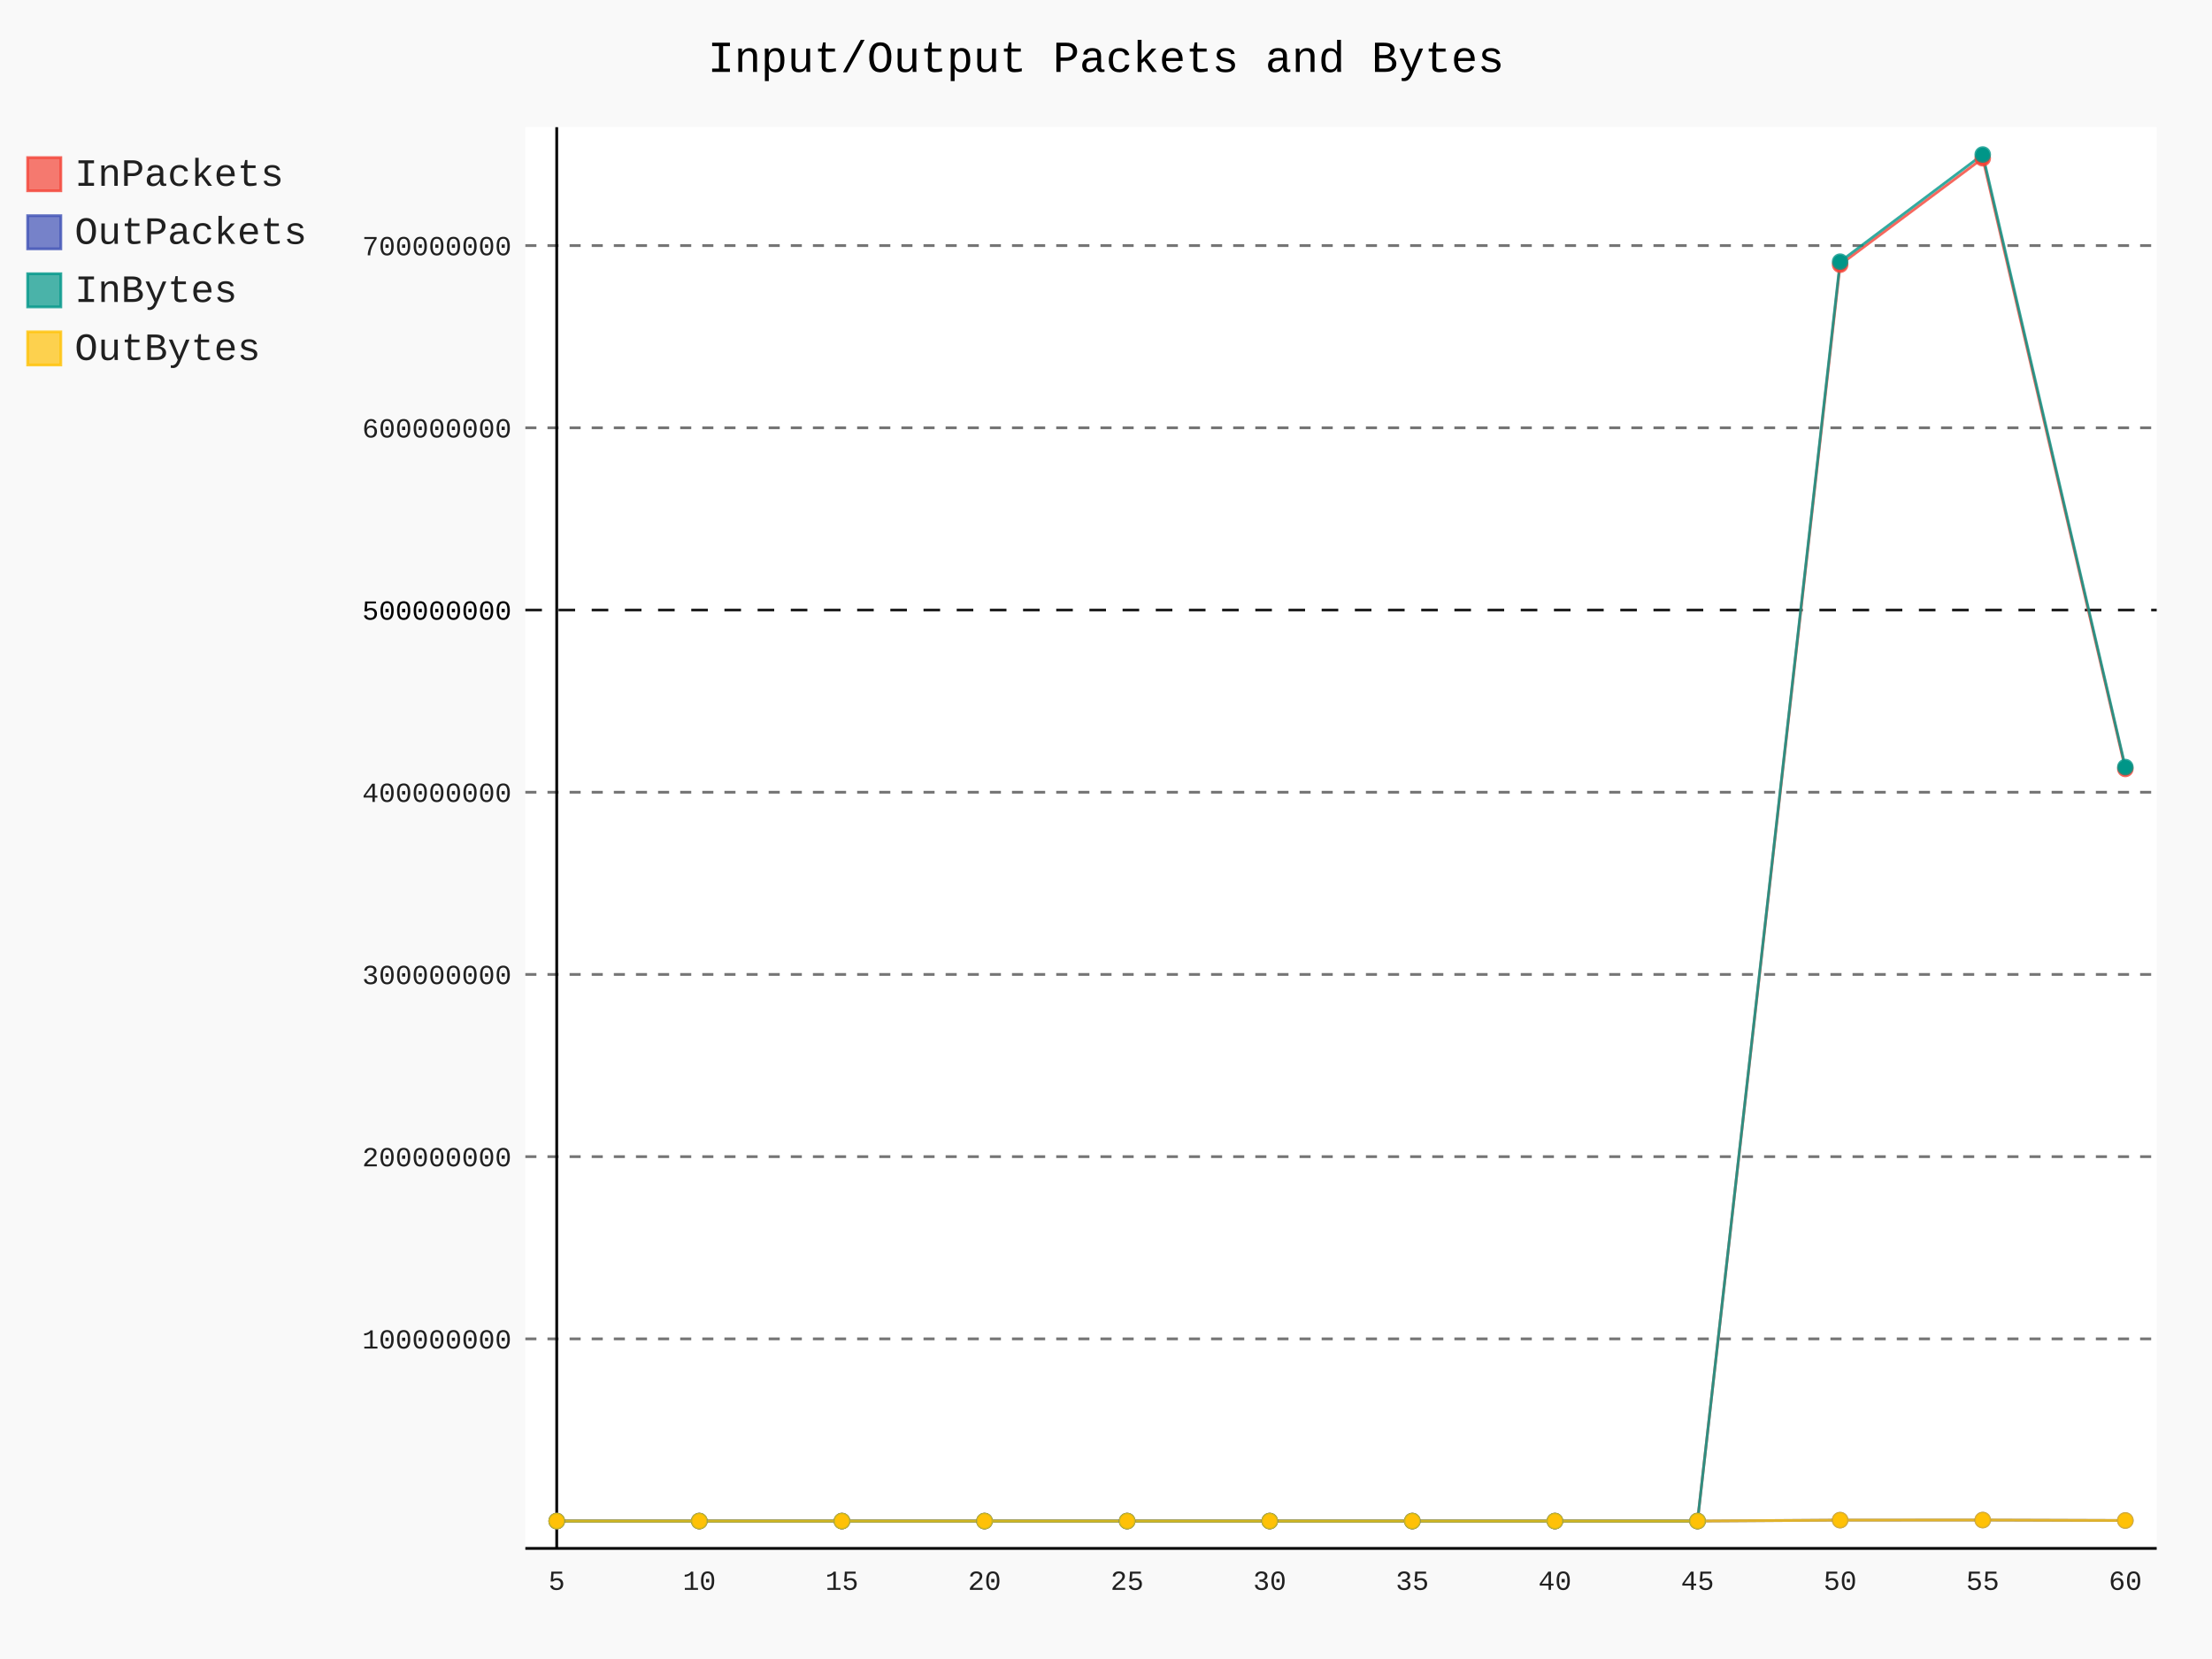
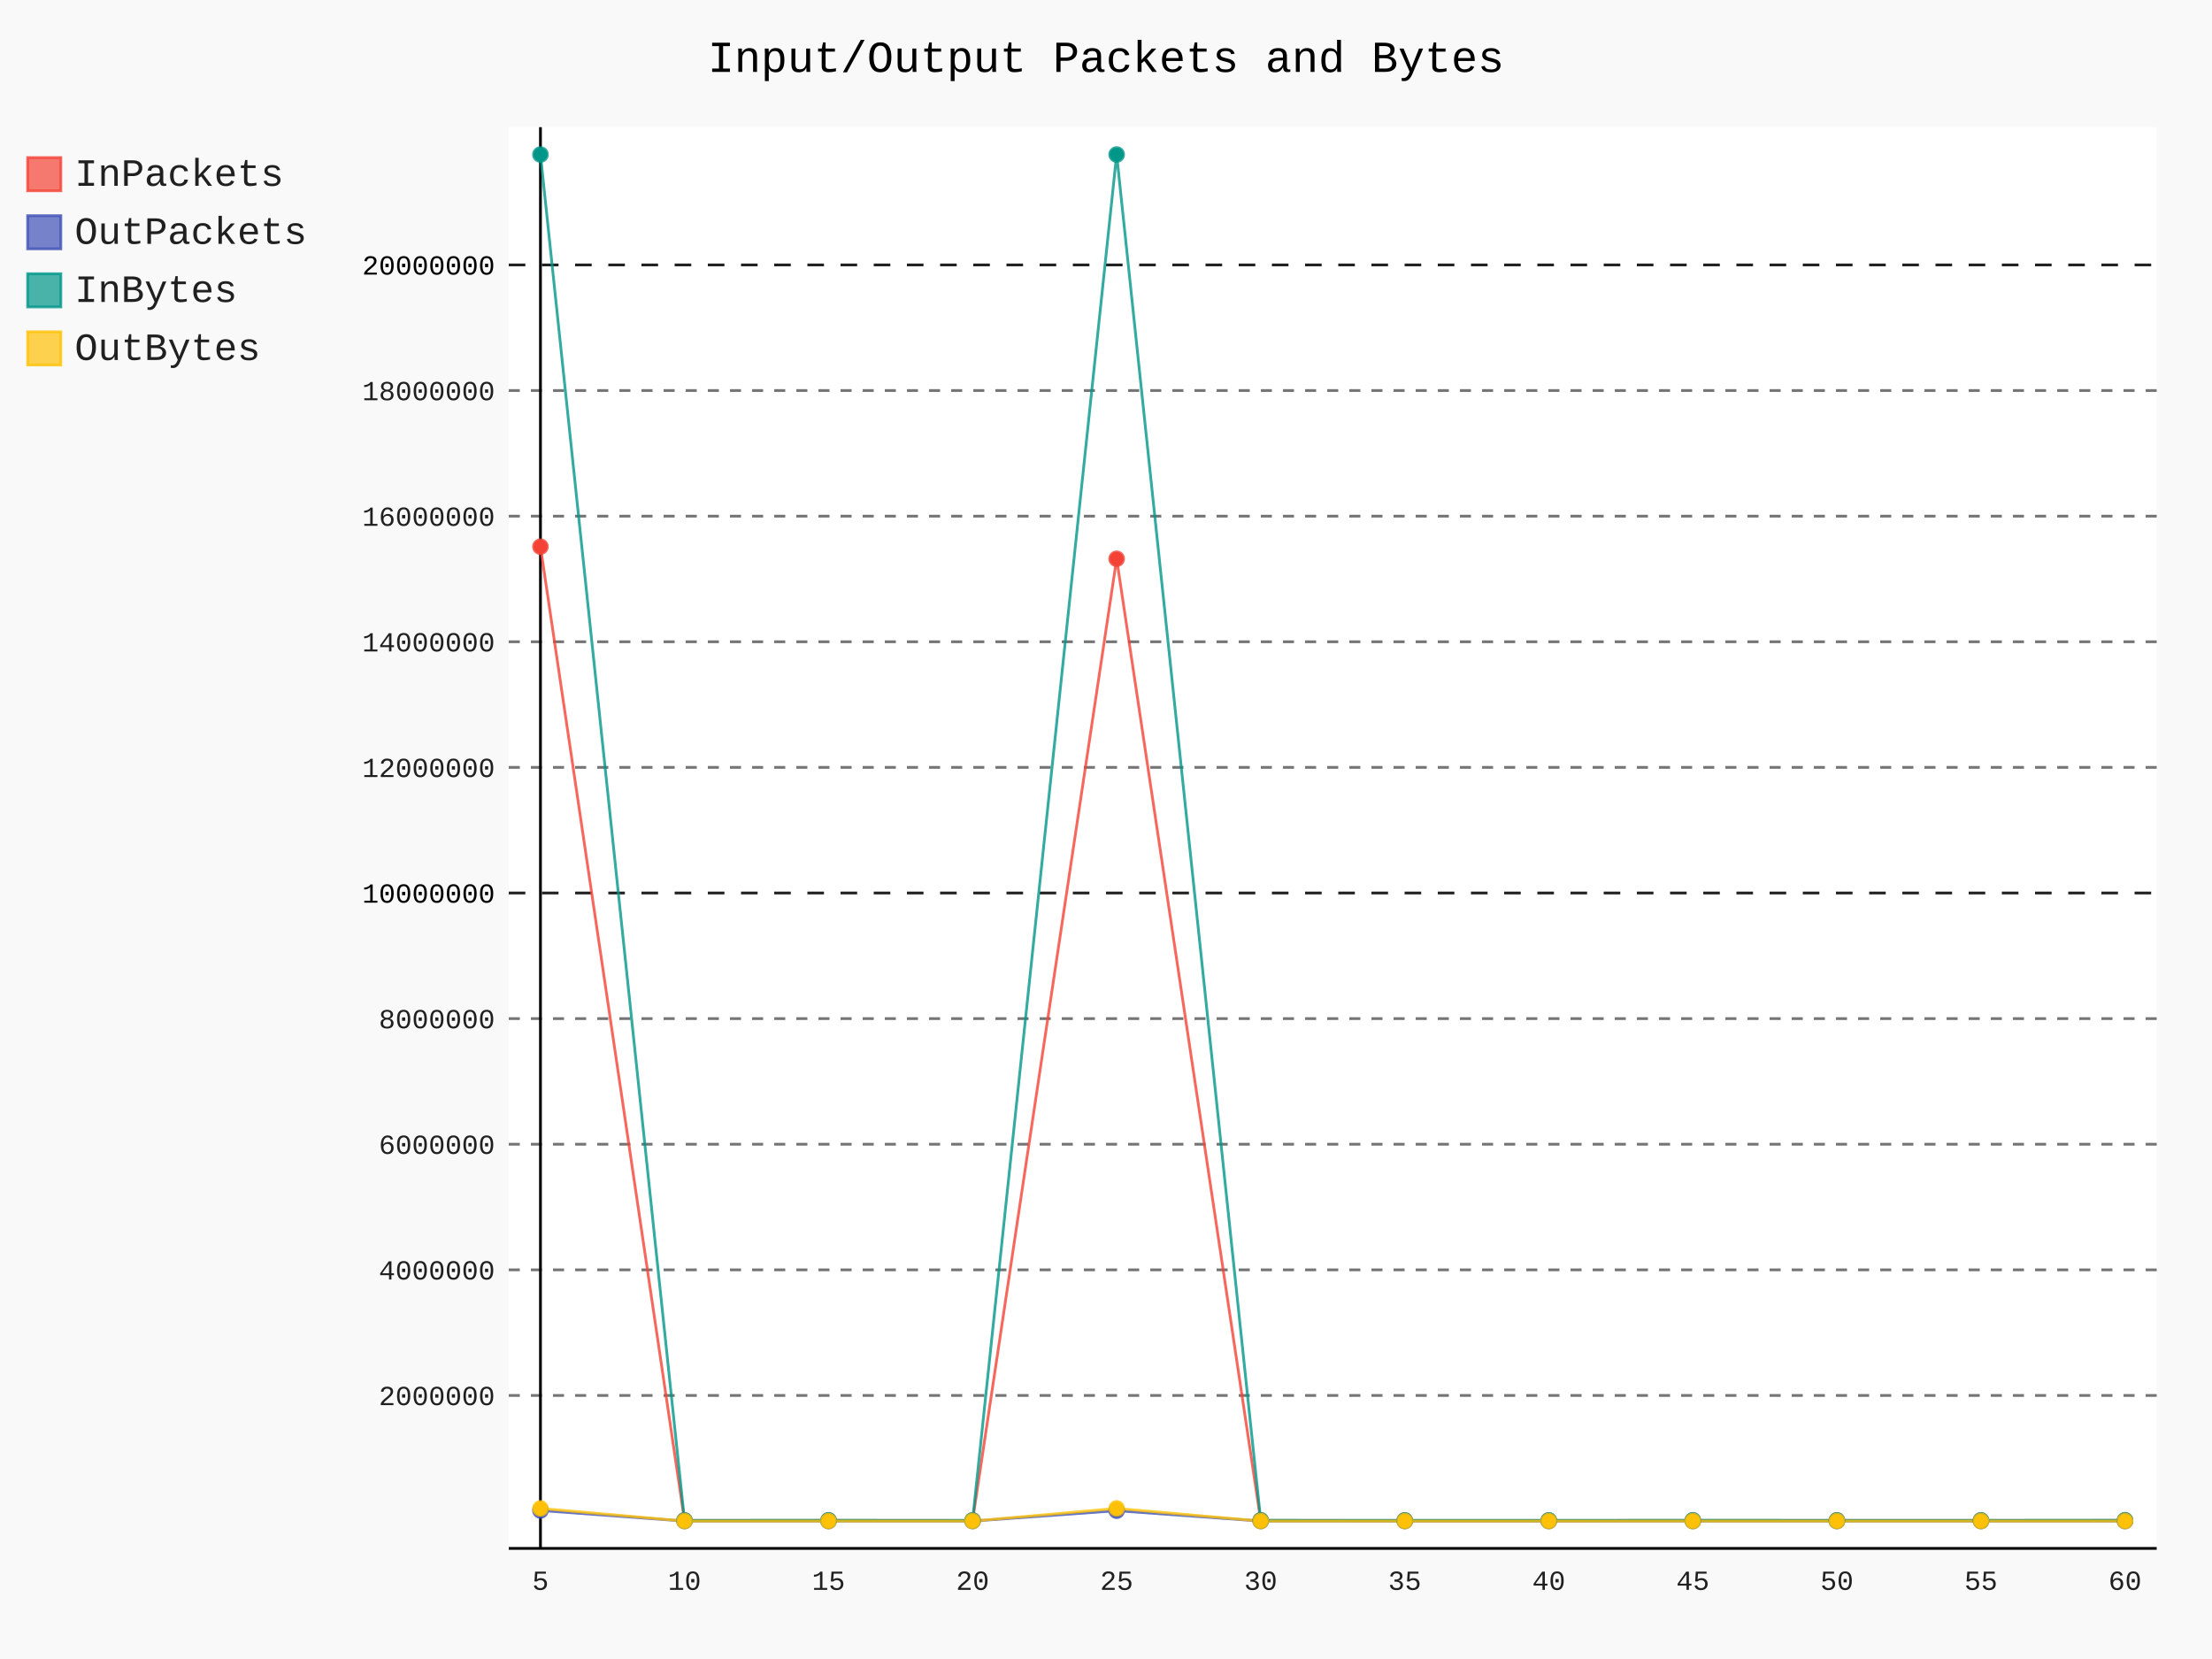
- <svg xmlns="http://www.w3.org/2000/svg" class="pygal-chart" id="chart-5c7ec5f9-8d7e-4b74-a727-7f7ba997f7aa" viewBox="0 0 800 600">
+ <svg xmlns="http://www.w3.org/2000/svg" class="pygal-chart" id="chart-217fd8e3-5cad-4ca7-8b28-f32d5460b2b5" viewBox="0 0 800 600">
  <defs>
-     <style type="text/css">#chart-5c7ec5f9-8d7e-4b74-a727-7f7ba997f7aa{-webkit-user-select:none;-webkit-font-smoothing:antialiased;font-family:Consolas,"Liberation Mono",Menlo,Courier,monospace}#chart-5c7ec5f9-8d7e-4b74-a727-7f7ba997f7aa .title{font-family:Consolas,"Liberation Mono",Menlo,Courier,monospace;font-size:16px}#chart-5c7ec5f9-8d7e-4b74-a727-7f7ba997f7aa .legends .legend text{font-family:Consolas,"Liberation Mono",Menlo,Courier,monospace;font-size:14px}#chart-5c7ec5f9-8d7e-4b74-a727-7f7ba997f7aa .axis text{font-family:Consolas,"Liberation Mono",Menlo,Courier,monospace;font-size:10px}#chart-5c7ec5f9-8d7e-4b74-a727-7f7ba997f7aa .axis text.major{font-family:Consolas,"Liberation Mono",Menlo,Courier,monospace;font-size:10px}#chart-5c7ec5f9-8d7e-4b74-a727-7f7ba997f7aa .text-overlay text.value{font-family:Consolas,"Liberation Mono",Menlo,Courier,monospace;font-size:16px}#chart-5c7ec5f9-8d7e-4b74-a727-7f7ba997f7aa .text-overlay text.label{font-family:Consolas,"Liberation Mono",Menlo,Courier,monospace;font-size:10px}#chart-5c7ec5f9-8d7e-4b74-a727-7f7ba997f7aa .tooltip{font-family:Consolas,"Liberation Mono",Menlo,Courier,monospace;font-size:14px}#chart-5c7ec5f9-8d7e-4b74-a727-7f7ba997f7aa text.no_data{font-family:Consolas,"Liberation Mono",Menlo,Courier,monospace;font-size:64px}
- #chart-5c7ec5f9-8d7e-4b74-a727-7f7ba997f7aa{background-color:rgba(249,249,249,1)}#chart-5c7ec5f9-8d7e-4b74-a727-7f7ba997f7aa path,#chart-5c7ec5f9-8d7e-4b74-a727-7f7ba997f7aa line,#chart-5c7ec5f9-8d7e-4b74-a727-7f7ba997f7aa rect,#chart-5c7ec5f9-8d7e-4b74-a727-7f7ba997f7aa circle{-webkit-transition:150ms;-moz-transition:150ms;transition:150ms}#chart-5c7ec5f9-8d7e-4b74-a727-7f7ba997f7aa .graph &gt; .background{fill:rgba(249,249,249,1)}#chart-5c7ec5f9-8d7e-4b74-a727-7f7ba997f7aa .plot &gt; .background{fill:rgba(255,255,255,1)}#chart-5c7ec5f9-8d7e-4b74-a727-7f7ba997f7aa .graph{fill:rgba(0,0,0,.87)}#chart-5c7ec5f9-8d7e-4b74-a727-7f7ba997f7aa text.no_data{fill:rgba(0,0,0,1)}#chart-5c7ec5f9-8d7e-4b74-a727-7f7ba997f7aa .title{fill:rgba(0,0,0,1)}#chart-5c7ec5f9-8d7e-4b74-a727-7f7ba997f7aa .legends .legend text{fill:rgba(0,0,0,.87)}#chart-5c7ec5f9-8d7e-4b74-a727-7f7ba997f7aa .legends .legend:hover text{fill:rgba(0,0,0,1)}#chart-5c7ec5f9-8d7e-4b74-a727-7f7ba997f7aa .axis .line{stroke:rgba(0,0,0,1)}#chart-5c7ec5f9-8d7e-4b74-a727-7f7ba997f7aa .axis .guide.line{stroke:rgba(0,0,0,.54)}#chart-5c7ec5f9-8d7e-4b74-a727-7f7ba997f7aa .axis .major.line{stroke:rgba(0,0,0,.87)}#chart-5c7ec5f9-8d7e-4b74-a727-7f7ba997f7aa .axis text.major{fill:rgba(0,0,0,1)}#chart-5c7ec5f9-8d7e-4b74-a727-7f7ba997f7aa .axis.y .guides:hover .guide.line,#chart-5c7ec5f9-8d7e-4b74-a727-7f7ba997f7aa .line-graph .axis.x .guides:hover .guide.line,#chart-5c7ec5f9-8d7e-4b74-a727-7f7ba997f7aa .stackedline-graph .axis.x .guides:hover .guide.line,#chart-5c7ec5f9-8d7e-4b74-a727-7f7ba997f7aa .xy-graph .axis.x .guides:hover .guide.line{stroke:rgba(0,0,0,1)}#chart-5c7ec5f9-8d7e-4b74-a727-7f7ba997f7aa .axis .guides:hover text{fill:rgba(0,0,0,1)}#chart-5c7ec5f9-8d7e-4b74-a727-7f7ba997f7aa .reactive{fill-opacity:.7;stroke-opacity:.8}#chart-5c7ec5f9-8d7e-4b74-a727-7f7ba997f7aa .ci{stroke:rgba(0,0,0,.87)}#chart-5c7ec5f9-8d7e-4b74-a727-7f7ba997f7aa .reactive.active,#chart-5c7ec5f9-8d7e-4b74-a727-7f7ba997f7aa .active .reactive{fill-opacity:.8;stroke-opacity:.9;stroke-width:4}#chart-5c7ec5f9-8d7e-4b74-a727-7f7ba997f7aa .ci .reactive.active{stroke-width:1.5}#chart-5c7ec5f9-8d7e-4b74-a727-7f7ba997f7aa .series text{fill:rgba(0,0,0,1)}#chart-5c7ec5f9-8d7e-4b74-a727-7f7ba997f7aa .tooltip rect{fill:rgba(255,255,255,1);stroke:rgba(0,0,0,1);-webkit-transition:opacity 150ms;-moz-transition:opacity 150ms;transition:opacity 150ms}#chart-5c7ec5f9-8d7e-4b74-a727-7f7ba997f7aa .tooltip .label{fill:rgba(0,0,0,.87)}#chart-5c7ec5f9-8d7e-4b74-a727-7f7ba997f7aa .tooltip .label{fill:rgba(0,0,0,.87)}#chart-5c7ec5f9-8d7e-4b74-a727-7f7ba997f7aa .tooltip .legend{font-size:.8em;fill:rgba(0,0,0,.54)}#chart-5c7ec5f9-8d7e-4b74-a727-7f7ba997f7aa .tooltip .x_label{font-size:.6em;fill:rgba(0,0,0,1)}#chart-5c7ec5f9-8d7e-4b74-a727-7f7ba997f7aa .tooltip .xlink{font-size:.5em;text-decoration:underline}#chart-5c7ec5f9-8d7e-4b74-a727-7f7ba997f7aa .tooltip .value{font-size:1.5em}#chart-5c7ec5f9-8d7e-4b74-a727-7f7ba997f7aa .bound{font-size:.5em}#chart-5c7ec5f9-8d7e-4b74-a727-7f7ba997f7aa .max-value{font-size:.75em;fill:rgba(0,0,0,.54)}#chart-5c7ec5f9-8d7e-4b74-a727-7f7ba997f7aa .map-element{fill:rgba(255,255,255,1);stroke:rgba(0,0,0,.54) !important}#chart-5c7ec5f9-8d7e-4b74-a727-7f7ba997f7aa .map-element .reactive{fill-opacity:inherit;stroke-opacity:inherit}#chart-5c7ec5f9-8d7e-4b74-a727-7f7ba997f7aa .color-0,#chart-5c7ec5f9-8d7e-4b74-a727-7f7ba997f7aa .color-0 a:visited{stroke:#F44336;fill:#F44336}#chart-5c7ec5f9-8d7e-4b74-a727-7f7ba997f7aa .color-1,#chart-5c7ec5f9-8d7e-4b74-a727-7f7ba997f7aa .color-1 a:visited{stroke:#3F51B5;fill:#3F51B5}#chart-5c7ec5f9-8d7e-4b74-a727-7f7ba997f7aa .color-2,#chart-5c7ec5f9-8d7e-4b74-a727-7f7ba997f7aa .color-2 a:visited{stroke:#009688;fill:#009688}#chart-5c7ec5f9-8d7e-4b74-a727-7f7ba997f7aa .color-3,#chart-5c7ec5f9-8d7e-4b74-a727-7f7ba997f7aa .color-3 a:visited{stroke:#FFC107;fill:#FFC107}#chart-5c7ec5f9-8d7e-4b74-a727-7f7ba997f7aa .text-overlay .color-0 text{fill:black}#chart-5c7ec5f9-8d7e-4b74-a727-7f7ba997f7aa .text-overlay .color-1 text{fill:black}#chart-5c7ec5f9-8d7e-4b74-a727-7f7ba997f7aa .text-overlay .color-2 text{fill:black}#chart-5c7ec5f9-8d7e-4b74-a727-7f7ba997f7aa .text-overlay .color-3 text{fill:black}
- #chart-5c7ec5f9-8d7e-4b74-a727-7f7ba997f7aa text.no_data{text-anchor:middle}#chart-5c7ec5f9-8d7e-4b74-a727-7f7ba997f7aa .guide.line{fill:none}#chart-5c7ec5f9-8d7e-4b74-a727-7f7ba997f7aa .centered{text-anchor:middle}#chart-5c7ec5f9-8d7e-4b74-a727-7f7ba997f7aa .title{text-anchor:middle}#chart-5c7ec5f9-8d7e-4b74-a727-7f7ba997f7aa .legends .legend text{fill-opacity:1}#chart-5c7ec5f9-8d7e-4b74-a727-7f7ba997f7aa .axis.x text{text-anchor:middle}#chart-5c7ec5f9-8d7e-4b74-a727-7f7ba997f7aa .axis.x:not(.web) text[transform]{text-anchor:start}#chart-5c7ec5f9-8d7e-4b74-a727-7f7ba997f7aa .axis.x:not(.web) text[transform].backwards{text-anchor:end}#chart-5c7ec5f9-8d7e-4b74-a727-7f7ba997f7aa .axis.y text{text-anchor:end}#chart-5c7ec5f9-8d7e-4b74-a727-7f7ba997f7aa .axis.y text[transform].backwards{text-anchor:start}#chart-5c7ec5f9-8d7e-4b74-a727-7f7ba997f7aa .axis.y2 text{text-anchor:start}#chart-5c7ec5f9-8d7e-4b74-a727-7f7ba997f7aa .axis.y2 text[transform].backwards{text-anchor:end}#chart-5c7ec5f9-8d7e-4b74-a727-7f7ba997f7aa .axis .guide.line{stroke-dasharray:4,4}#chart-5c7ec5f9-8d7e-4b74-a727-7f7ba997f7aa .axis .major.guide.line{stroke-dasharray:6,6}#chart-5c7ec5f9-8d7e-4b74-a727-7f7ba997f7aa .horizontal .axis.y .guide.line,#chart-5c7ec5f9-8d7e-4b74-a727-7f7ba997f7aa .horizontal .axis.y2 .guide.line,#chart-5c7ec5f9-8d7e-4b74-a727-7f7ba997f7aa .vertical .axis.x .guide.line{opacity:0}#chart-5c7ec5f9-8d7e-4b74-a727-7f7ba997f7aa .horizontal .axis.always_show .guide.line,#chart-5c7ec5f9-8d7e-4b74-a727-7f7ba997f7aa .vertical .axis.always_show .guide.line{opacity:1 !important}#chart-5c7ec5f9-8d7e-4b74-a727-7f7ba997f7aa .axis.y .guides:hover .guide.line,#chart-5c7ec5f9-8d7e-4b74-a727-7f7ba997f7aa .axis.y2 .guides:hover .guide.line,#chart-5c7ec5f9-8d7e-4b74-a727-7f7ba997f7aa .axis.x .guides:hover .guide.line{opacity:1}#chart-5c7ec5f9-8d7e-4b74-a727-7f7ba997f7aa .axis .guides:hover text{opacity:1}#chart-5c7ec5f9-8d7e-4b74-a727-7f7ba997f7aa .nofill{fill:none}#chart-5c7ec5f9-8d7e-4b74-a727-7f7ba997f7aa .subtle-fill{fill-opacity:.2}#chart-5c7ec5f9-8d7e-4b74-a727-7f7ba997f7aa .dot{stroke-width:1px;fill-opacity:1}#chart-5c7ec5f9-8d7e-4b74-a727-7f7ba997f7aa .dot.active{stroke-width:5px}#chart-5c7ec5f9-8d7e-4b74-a727-7f7ba997f7aa .dot.negative{fill:transparent}#chart-5c7ec5f9-8d7e-4b74-a727-7f7ba997f7aa text,#chart-5c7ec5f9-8d7e-4b74-a727-7f7ba997f7aa tspan{stroke:none !important}#chart-5c7ec5f9-8d7e-4b74-a727-7f7ba997f7aa .series text.active{opacity:1}#chart-5c7ec5f9-8d7e-4b74-a727-7f7ba997f7aa .tooltip rect{fill-opacity:.95;stroke-width:.5}#chart-5c7ec5f9-8d7e-4b74-a727-7f7ba997f7aa .tooltip text{fill-opacity:1}#chart-5c7ec5f9-8d7e-4b74-a727-7f7ba997f7aa .showable{visibility:hidden}#chart-5c7ec5f9-8d7e-4b74-a727-7f7ba997f7aa .showable.shown{visibility:visible}#chart-5c7ec5f9-8d7e-4b74-a727-7f7ba997f7aa .gauge-background{fill:rgba(229,229,229,1);stroke:none}#chart-5c7ec5f9-8d7e-4b74-a727-7f7ba997f7aa .bg-lines{stroke:rgba(249,249,249,1);stroke-width:2px}</style>
+     <style type="text/css">#chart-217fd8e3-5cad-4ca7-8b28-f32d5460b2b5{-webkit-user-select:none;-webkit-font-smoothing:antialiased;font-family:Consolas,"Liberation Mono",Menlo,Courier,monospace}#chart-217fd8e3-5cad-4ca7-8b28-f32d5460b2b5 .title{font-family:Consolas,"Liberation Mono",Menlo,Courier,monospace;font-size:16px}#chart-217fd8e3-5cad-4ca7-8b28-f32d5460b2b5 .legends .legend text{font-family:Consolas,"Liberation Mono",Menlo,Courier,monospace;font-size:14px}#chart-217fd8e3-5cad-4ca7-8b28-f32d5460b2b5 .axis text{font-family:Consolas,"Liberation Mono",Menlo,Courier,monospace;font-size:10px}#chart-217fd8e3-5cad-4ca7-8b28-f32d5460b2b5 .axis text.major{font-family:Consolas,"Liberation Mono",Menlo,Courier,monospace;font-size:10px}#chart-217fd8e3-5cad-4ca7-8b28-f32d5460b2b5 .text-overlay text.value{font-family:Consolas,"Liberation Mono",Menlo,Courier,monospace;font-size:16px}#chart-217fd8e3-5cad-4ca7-8b28-f32d5460b2b5 .text-overlay text.label{font-family:Consolas,"Liberation Mono",Menlo,Courier,monospace;font-size:10px}#chart-217fd8e3-5cad-4ca7-8b28-f32d5460b2b5 .tooltip{font-family:Consolas,"Liberation Mono",Menlo,Courier,monospace;font-size:14px}#chart-217fd8e3-5cad-4ca7-8b28-f32d5460b2b5 text.no_data{font-family:Consolas,"Liberation Mono",Menlo,Courier,monospace;font-size:64px}
+ #chart-217fd8e3-5cad-4ca7-8b28-f32d5460b2b5{background-color:rgba(249,249,249,1)}#chart-217fd8e3-5cad-4ca7-8b28-f32d5460b2b5 path,#chart-217fd8e3-5cad-4ca7-8b28-f32d5460b2b5 line,#chart-217fd8e3-5cad-4ca7-8b28-f32d5460b2b5 rect,#chart-217fd8e3-5cad-4ca7-8b28-f32d5460b2b5 circle{-webkit-transition:150ms;-moz-transition:150ms;transition:150ms}#chart-217fd8e3-5cad-4ca7-8b28-f32d5460b2b5 .graph &gt; .background{fill:rgba(249,249,249,1)}#chart-217fd8e3-5cad-4ca7-8b28-f32d5460b2b5 .plot &gt; .background{fill:rgba(255,255,255,1)}#chart-217fd8e3-5cad-4ca7-8b28-f32d5460b2b5 .graph{fill:rgba(0,0,0,.87)}#chart-217fd8e3-5cad-4ca7-8b28-f32d5460b2b5 text.no_data{fill:rgba(0,0,0,1)}#chart-217fd8e3-5cad-4ca7-8b28-f32d5460b2b5 .title{fill:rgba(0,0,0,1)}#chart-217fd8e3-5cad-4ca7-8b28-f32d5460b2b5 .legends .legend text{fill:rgba(0,0,0,.87)}#chart-217fd8e3-5cad-4ca7-8b28-f32d5460b2b5 .legends .legend:hover text{fill:rgba(0,0,0,1)}#chart-217fd8e3-5cad-4ca7-8b28-f32d5460b2b5 .axis .line{stroke:rgba(0,0,0,1)}#chart-217fd8e3-5cad-4ca7-8b28-f32d5460b2b5 .axis .guide.line{stroke:rgba(0,0,0,.54)}#chart-217fd8e3-5cad-4ca7-8b28-f32d5460b2b5 .axis .major.line{stroke:rgba(0,0,0,.87)}#chart-217fd8e3-5cad-4ca7-8b28-f32d5460b2b5 .axis text.major{fill:rgba(0,0,0,1)}#chart-217fd8e3-5cad-4ca7-8b28-f32d5460b2b5 .axis.y .guides:hover .guide.line,#chart-217fd8e3-5cad-4ca7-8b28-f32d5460b2b5 .line-graph .axis.x .guides:hover .guide.line,#chart-217fd8e3-5cad-4ca7-8b28-f32d5460b2b5 .stackedline-graph .axis.x .guides:hover .guide.line,#chart-217fd8e3-5cad-4ca7-8b28-f32d5460b2b5 .xy-graph .axis.x .guides:hover .guide.line{stroke:rgba(0,0,0,1)}#chart-217fd8e3-5cad-4ca7-8b28-f32d5460b2b5 .axis .guides:hover text{fill:rgba(0,0,0,1)}#chart-217fd8e3-5cad-4ca7-8b28-f32d5460b2b5 .reactive{fill-opacity:.7;stroke-opacity:.8}#chart-217fd8e3-5cad-4ca7-8b28-f32d5460b2b5 .ci{stroke:rgba(0,0,0,.87)}#chart-217fd8e3-5cad-4ca7-8b28-f32d5460b2b5 .reactive.active,#chart-217fd8e3-5cad-4ca7-8b28-f32d5460b2b5 .active .reactive{fill-opacity:.8;stroke-opacity:.9;stroke-width:4}#chart-217fd8e3-5cad-4ca7-8b28-f32d5460b2b5 .ci .reactive.active{stroke-width:1.5}#chart-217fd8e3-5cad-4ca7-8b28-f32d5460b2b5 .series text{fill:rgba(0,0,0,1)}#chart-217fd8e3-5cad-4ca7-8b28-f32d5460b2b5 .tooltip rect{fill:rgba(255,255,255,1);stroke:rgba(0,0,0,1);-webkit-transition:opacity 150ms;-moz-transition:opacity 150ms;transition:opacity 150ms}#chart-217fd8e3-5cad-4ca7-8b28-f32d5460b2b5 .tooltip .label{fill:rgba(0,0,0,.87)}#chart-217fd8e3-5cad-4ca7-8b28-f32d5460b2b5 .tooltip .label{fill:rgba(0,0,0,.87)}#chart-217fd8e3-5cad-4ca7-8b28-f32d5460b2b5 .tooltip .legend{font-size:.8em;fill:rgba(0,0,0,.54)}#chart-217fd8e3-5cad-4ca7-8b28-f32d5460b2b5 .tooltip .x_label{font-size:.6em;fill:rgba(0,0,0,1)}#chart-217fd8e3-5cad-4ca7-8b28-f32d5460b2b5 .tooltip .xlink{font-size:.5em;text-decoration:underline}#chart-217fd8e3-5cad-4ca7-8b28-f32d5460b2b5 .tooltip .value{font-size:1.5em}#chart-217fd8e3-5cad-4ca7-8b28-f32d5460b2b5 .bound{font-size:.5em}#chart-217fd8e3-5cad-4ca7-8b28-f32d5460b2b5 .max-value{font-size:.75em;fill:rgba(0,0,0,.54)}#chart-217fd8e3-5cad-4ca7-8b28-f32d5460b2b5 .map-element{fill:rgba(255,255,255,1);stroke:rgba(0,0,0,.54) !important}#chart-217fd8e3-5cad-4ca7-8b28-f32d5460b2b5 .map-element .reactive{fill-opacity:inherit;stroke-opacity:inherit}#chart-217fd8e3-5cad-4ca7-8b28-f32d5460b2b5 .color-0,#chart-217fd8e3-5cad-4ca7-8b28-f32d5460b2b5 .color-0 a:visited{stroke:#F44336;fill:#F44336}#chart-217fd8e3-5cad-4ca7-8b28-f32d5460b2b5 .color-1,#chart-217fd8e3-5cad-4ca7-8b28-f32d5460b2b5 .color-1 a:visited{stroke:#3F51B5;fill:#3F51B5}#chart-217fd8e3-5cad-4ca7-8b28-f32d5460b2b5 .color-2,#chart-217fd8e3-5cad-4ca7-8b28-f32d5460b2b5 .color-2 a:visited{stroke:#009688;fill:#009688}#chart-217fd8e3-5cad-4ca7-8b28-f32d5460b2b5 .color-3,#chart-217fd8e3-5cad-4ca7-8b28-f32d5460b2b5 .color-3 a:visited{stroke:#FFC107;fill:#FFC107}#chart-217fd8e3-5cad-4ca7-8b28-f32d5460b2b5 .text-overlay .color-0 text{fill:black}#chart-217fd8e3-5cad-4ca7-8b28-f32d5460b2b5 .text-overlay .color-1 text{fill:black}#chart-217fd8e3-5cad-4ca7-8b28-f32d5460b2b5 .text-overlay .color-2 text{fill:black}#chart-217fd8e3-5cad-4ca7-8b28-f32d5460b2b5 .text-overlay .color-3 text{fill:black}
+ #chart-217fd8e3-5cad-4ca7-8b28-f32d5460b2b5 text.no_data{text-anchor:middle}#chart-217fd8e3-5cad-4ca7-8b28-f32d5460b2b5 .guide.line{fill:none}#chart-217fd8e3-5cad-4ca7-8b28-f32d5460b2b5 .centered{text-anchor:middle}#chart-217fd8e3-5cad-4ca7-8b28-f32d5460b2b5 .title{text-anchor:middle}#chart-217fd8e3-5cad-4ca7-8b28-f32d5460b2b5 .legends .legend text{fill-opacity:1}#chart-217fd8e3-5cad-4ca7-8b28-f32d5460b2b5 .axis.x text{text-anchor:middle}#chart-217fd8e3-5cad-4ca7-8b28-f32d5460b2b5 .axis.x:not(.web) text[transform]{text-anchor:start}#chart-217fd8e3-5cad-4ca7-8b28-f32d5460b2b5 .axis.x:not(.web) text[transform].backwards{text-anchor:end}#chart-217fd8e3-5cad-4ca7-8b28-f32d5460b2b5 .axis.y text{text-anchor:end}#chart-217fd8e3-5cad-4ca7-8b28-f32d5460b2b5 .axis.y text[transform].backwards{text-anchor:start}#chart-217fd8e3-5cad-4ca7-8b28-f32d5460b2b5 .axis.y2 text{text-anchor:start}#chart-217fd8e3-5cad-4ca7-8b28-f32d5460b2b5 .axis.y2 text[transform].backwards{text-anchor:end}#chart-217fd8e3-5cad-4ca7-8b28-f32d5460b2b5 .axis .guide.line{stroke-dasharray:4,4}#chart-217fd8e3-5cad-4ca7-8b28-f32d5460b2b5 .axis .major.guide.line{stroke-dasharray:6,6}#chart-217fd8e3-5cad-4ca7-8b28-f32d5460b2b5 .horizontal .axis.y .guide.line,#chart-217fd8e3-5cad-4ca7-8b28-f32d5460b2b5 .horizontal .axis.y2 .guide.line,#chart-217fd8e3-5cad-4ca7-8b28-f32d5460b2b5 .vertical .axis.x .guide.line{opacity:0}#chart-217fd8e3-5cad-4ca7-8b28-f32d5460b2b5 .horizontal .axis.always_show .guide.line,#chart-217fd8e3-5cad-4ca7-8b28-f32d5460b2b5 .vertical .axis.always_show .guide.line{opacity:1 !important}#chart-217fd8e3-5cad-4ca7-8b28-f32d5460b2b5 .axis.y .guides:hover .guide.line,#chart-217fd8e3-5cad-4ca7-8b28-f32d5460b2b5 .axis.y2 .guides:hover .guide.line,#chart-217fd8e3-5cad-4ca7-8b28-f32d5460b2b5 .axis.x .guides:hover .guide.line{opacity:1}#chart-217fd8e3-5cad-4ca7-8b28-f32d5460b2b5 .axis .guides:hover text{opacity:1}#chart-217fd8e3-5cad-4ca7-8b28-f32d5460b2b5 .nofill{fill:none}#chart-217fd8e3-5cad-4ca7-8b28-f32d5460b2b5 .subtle-fill{fill-opacity:.2}#chart-217fd8e3-5cad-4ca7-8b28-f32d5460b2b5 .dot{stroke-width:1px;fill-opacity:1}#chart-217fd8e3-5cad-4ca7-8b28-f32d5460b2b5 .dot.active{stroke-width:5px}#chart-217fd8e3-5cad-4ca7-8b28-f32d5460b2b5 .dot.negative{fill:transparent}#chart-217fd8e3-5cad-4ca7-8b28-f32d5460b2b5 text,#chart-217fd8e3-5cad-4ca7-8b28-f32d5460b2b5 tspan{stroke:none !important}#chart-217fd8e3-5cad-4ca7-8b28-f32d5460b2b5 .series text.active{opacity:1}#chart-217fd8e3-5cad-4ca7-8b28-f32d5460b2b5 .tooltip rect{fill-opacity:.95;stroke-width:.5}#chart-217fd8e3-5cad-4ca7-8b28-f32d5460b2b5 .tooltip text{fill-opacity:1}#chart-217fd8e3-5cad-4ca7-8b28-f32d5460b2b5 .showable{visibility:hidden}#chart-217fd8e3-5cad-4ca7-8b28-f32d5460b2b5 .showable.shown{visibility:visible}#chart-217fd8e3-5cad-4ca7-8b28-f32d5460b2b5 .gauge-background{fill:rgba(229,229,229,1);stroke:none}#chart-217fd8e3-5cad-4ca7-8b28-f32d5460b2b5 .bg-lines{stroke:rgba(249,249,249,1);stroke-width:2px}</style>
  </defs>
  <g class="graph line-graph vertical">
    <rect class="background" height="600" width="800" x="0" y="0" />
-     <g class="plot" transform="translate(190, 46)">
-       <rect class="background" height="514" width="590.0" x="0" y="0" />
+     <g class="plot" transform="translate(184, 46)">
+       <rect class="background" height="514" width="596.0" x="0" y="0" />
      <g class="axis y">
-         <path class="line" d="M0 514 h590" />
-         <g class="guides">
-           <path class="guide line" d="M0 438.217 h590" />
-           <text class="" x="-5" y="441.717">100000000</text>
-         </g>
-         <g class="guides">
-           <path class="guide line" d="M0 372.318 h590" />
-           <text class="" x="-5" y="375.818">200000000</text>
-         </g>
-         <g class="guides">
-           <path class="guide line" d="M0 306.419 h590" />
-           <text class="" x="-5" y="309.919">300000000</text>
-         </g>
-         <g class="guides">
-           <path class="guide line" d="M0 240.52 h590" />
-           <text class="" x="-5" y="244.02">400000000</text>
-         </g>
-         <g class="guides">
-           <path class="major guide line" d="M0 174.621 h590" />
-           <text class="major" x="-5" y="178.121">500000000</text>
-         </g>
-         <g class="guides">
-           <path class="guide line" d="M0 108.722 h590" />
-           <text class="" x="-5" y="112.222">600000000</text>
-         </g>
-         <g class="guides">
-           <path class="guide line" d="M0 42.823 h590" />
-           <text class="" x="-5" y="46.323">700000000</text>
+         <path class="line" d="M0 514 h596" />
+         <g class="guides">
+           <path class="guide line" d="M0 458.686 h596" />
+           <text class="" x="-5" y="462.186">2000000</text>
+         </g>
+         <g class="guides">
+           <path class="guide line" d="M0 413.255 h596" />
+           <text class="" x="-5" y="416.755">4000000</text>
+         </g>
+         <g class="guides">
+           <path class="guide line" d="M0 367.825 h596" />
+           <text class="" x="-5" y="371.325">6000000</text>
+         </g>
+         <g class="guides">
+           <path class="guide line" d="M0 322.395 h596" />
+           <text class="" x="-5" y="325.895">8000000</text>
+         </g>
+         <g class="guides">
+           <path class="major guide line" d="M0 276.964 h596" />
+           <text class="major" x="-5" y="280.464">10000000</text>
+         </g>
+         <g class="guides">
+           <path class="guide line" d="M0 231.534 h596" />
+           <text class="" x="-5" y="235.034">12000000</text>
+         </g>
+         <g class="guides">
+           <path class="guide line" d="M0 186.104 h596" />
+           <text class="" x="-5" y="189.604">14000000</text>
+         </g>
+         <g class="guides">
+           <path class="guide line" d="M0 140.674 h596" />
+           <text class="" x="-5" y="144.174">16000000</text>
+         </g>
+         <g class="guides">
+           <path class="guide line" d="M0 95.243 h596" />
+           <text class="" x="-5" y="98.743">18000000</text>
+         </g>
+         <g class="guides">
+           <path class="major guide line" d="M0 49.813 h596" />
+           <text class="major" x="-5" y="53.313">20000000</text>
        </g>
      </g>
      <g class="axis x">
        <g class="guides">
-           <path class="line" d="M11.346 0 v514" />
-           <text class="" x="11.346" y="529.0">5</text>
-         </g>
-         <g class="guides">
-           <path class="guide line" d="M62.92 0 v514" />
-           <text class="" x="62.92" y="529.0">10</text>
-         </g>
-         <g class="guides">
-           <path class="guide line" d="M114.493 0 v514" />
-           <text class="" x="114.493" y="529.0">15</text>
-         </g>
-         <g class="guides">
-           <path class="guide line" d="M166.066 0 v514" />
-           <text class="" x="166.066" y="529.0">20</text>
-         </g>
-         <g class="guides">
-           <path class="guide line" d="M217.64 0 v514" />
-           <text class="" x="217.64" y="529.0">25</text>
-         </g>
-         <g class="guides">
-           <path class="guide line" d="M269.213 0 v514" />
-           <text class="" x="269.213" y="529.0">30</text>
-         </g>
-         <g class="guides">
-           <path class="guide line" d="M320.787 0 v514" />
-           <text class="" x="320.787" y="529.0">35</text>
-         </g>
-         <g class="guides">
-           <path class="guide line" d="M372.36 0 v514" />
-           <text class="" x="372.36" y="529.0">40</text>
-         </g>
-         <g class="guides">
-           <path class="guide line" d="M423.934 0 v514" />
-           <text class="" x="423.934" y="529.0">45</text>
-         </g>
-         <g class="guides">
-           <path class="guide line" d="M475.507 0 v514" />
-           <text class="" x="475.507" y="529.0">50</text>
-         </g>
-         <g class="guides">
-           <path class="guide line" d="M527.08 0 v514" />
-           <text class="" x="527.08" y="529.0">55</text>
-         </g>
-         <g class="guides">
-           <path class="guide line" d="M578.654 0 v514" />
-           <text class="" x="578.654" y="529.0">60</text>
+           <path class="line" d="M11.462 0 v514" />
+           <text class="" x="11.462" y="529.0">5</text>
+         </g>
+         <g class="guides">
+           <path class="guide line" d="M63.559 0 v514" />
+           <text class="" x="63.559" y="529.0">10</text>
+         </g>
+         <g class="guides">
+           <path class="guide line" d="M115.657 0 v514" />
+           <text class="" x="115.657" y="529.0">15</text>
+         </g>
+         <g class="guides">
+           <path class="guide line" d="M167.755 0 v514" />
+           <text class="" x="167.755" y="529.0">20</text>
+         </g>
+         <g class="guides">
+           <path class="guide line" d="M219.853 0 v514" />
+           <text class="" x="219.853" y="529.0">25</text>
+         </g>
+         <g class="guides">
+           <path class="guide line" d="M271.951 0 v514" />
+           <text class="" x="271.951" y="529.0">30</text>
+         </g>
+         <g class="guides">
+           <path class="guide line" d="M324.049 0 v514" />
+           <text class="" x="324.049" y="529.0">35</text>
+         </g>
+         <g class="guides">
+           <path class="guide line" d="M376.147 0 v514" />
+           <text class="" x="376.147" y="529.0">40</text>
+         </g>
+         <g class="guides">
+           <path class="guide line" d="M428.245 0 v514" />
+           <text class="" x="428.245" y="529.0">45</text>
+         </g>
+         <g class="guides">
+           <path class="guide line" d="M480.343 0 v514" />
+           <text class="" x="480.343" y="529.0">50</text>
+         </g>
+         <g class="guides">
+           <path class="guide line" d="M532.441 0 v514" />
+           <text class="" x="532.441" y="529.0">55</text>
+         </g>
+         <g class="guides">
+           <path class="guide line" d="M584.538 0 v514" />
+           <text class="" x="584.538" y="529.0">60</text>
        </g>
      </g>
      <g class="series serie-0 color-0">
-         <path class="line reactive nofill" d="M11.346 504.11 L62.92 504.108 114.493 504.109 166.066 504.11 217.64 504.109 269.213 504.108 320.787 504.11 372.36 504.109 423.934 504.104 475.507 49.731 527.08 11.229 578.654 232.088" />
+         <path class="line reactive nofill" d="M11.462 151.711 L63.559 503.911 115.657 503.884 167.755 503.912 219.853 156.105 271.951 503.889 324.049 503.924 376.147 503.918 428.245 503.897 480.343 503.904 532.441 503.906 584.538 503.899" />
      </g>
      <g class="series serie-1 color-1">
-         <path class="line reactive nofill" d="M11.346 504.115 L62.92 504.115 114.493 504.115 166.066 504.115 217.64 504.115 269.213 504.115 320.787 504.115 372.36 504.115 423.934 504.115 475.507 503.772 527.08 503.746 578.654 503.91" />
+         <path class="line reactive nofill" d="M11.462 500.29 L63.559 504.115 115.657 504.115 167.755 504.115 219.853 500.363 271.951 504.115 324.049 504.115 376.147 504.115 428.245 504.115 480.343 504.115 532.441 504.115 584.538 504.115" />
      </g>
      <g class="series serie-2 color-2">
-         <path class="line reactive nofill" d="M11.346 504.108 L62.92 504.106 114.493 504.109 166.066 504.108 217.64 504.108 269.213 504.106 320.787 504.109 372.36 504.108 423.934 504.104 475.507 48.627 527.08 9.885 578.654 231.417" />
+         <path class="line reactive nofill" d="M11.462 9.891 L63.559 503.853 115.657 503.834 167.755 503.865 219.853 9.885 271.951 503.837 324.049 503.862 376.147 503.864 428.245 503.828 480.343 503.855 532.441 503.857 584.538 503.813" />
      </g>
      <g class="series serie-3 color-3">
-         <path class="line reactive nofill" d="M11.346 504.115 L62.92 504.115 114.493 504.115 166.066 504.115 217.64 504.115 269.213 504.115 320.787 504.115 372.36 504.115 423.934 504.115 475.507 503.771 527.08 503.742 578.654 503.909" />
+         <path class="line reactive nofill" d="M11.462 499.54 L63.559 504.115 115.657 504.115 167.755 504.115 219.853 499.539 271.951 504.115 324.049 504.115 376.147 504.115 428.245 504.115 480.343 504.115 532.441 504.115 584.538 504.115" />
      </g>
    </g>
    <g class="titles">
      <text class="title plot_title" x="400.0" y="26">Input/Output Packets and Bytes</text>
    </g>
-     <g class="plot overlay" transform="translate(190, 46)">
+     <g class="plot overlay" transform="translate(184, 46)">
      <g class="series serie-0 color-0">
        <g class="dots">
-           <circle class="dot reactive tooltip-trigger" cx="11.346" cy="504.11" r="2.5" />
-         </g>
-         <g class="dots">
-           <circle class="dot reactive tooltip-trigger" cx="62.92" cy="504.108" r="2.5" />
-         </g>
-         <g class="dots">
-           <circle class="dot reactive tooltip-trigger" cx="114.493" cy="504.109" r="2.5" />
-         </g>
-         <g class="dots">
-           <circle class="dot reactive tooltip-trigger" cx="166.066" cy="504.11" r="2.5" />
-         </g>
-         <g class="dots">
-           <circle class="dot reactive tooltip-trigger" cx="217.64" cy="504.109" r="2.5" />
-         </g>
-         <g class="dots">
-           <circle class="dot reactive tooltip-trigger" cx="269.213" cy="504.108" r="2.5" />
-         </g>
-         <g class="dots">
-           <circle class="dot reactive tooltip-trigger" cx="320.787" cy="504.11" r="2.5" />
-         </g>
-         <g class="dots">
-           <circle class="dot reactive tooltip-trigger" cx="372.36" cy="504.109" r="2.5" />
-         </g>
-         <g class="dots">
-           <circle class="dot reactive tooltip-trigger" cx="423.934" cy="504.104" r="2.5" />
-         </g>
-         <g class="dots">
-           <circle class="dot reactive tooltip-trigger" cx="475.507" cy="49.731" r="2.5" />
-         </g>
-         <g class="dots">
-           <circle class="dot reactive tooltip-trigger" cx="527.08" cy="11.229" r="2.5" />
-         </g>
-         <g class="dots">
-           <circle class="dot reactive tooltip-trigger" cx="578.654" cy="232.088" r="2.5" />
+           <circle class="dot reactive tooltip-trigger" cx="11.462" cy="151.711" r="2.5" />
+         </g>
+         <g class="dots">
+           <circle class="dot reactive tooltip-trigger" cx="63.559" cy="503.911" r="2.5" />
+         </g>
+         <g class="dots">
+           <circle class="dot reactive tooltip-trigger" cx="115.657" cy="503.884" r="2.5" />
+         </g>
+         <g class="dots">
+           <circle class="dot reactive tooltip-trigger" cx="167.755" cy="503.912" r="2.5" />
+         </g>
+         <g class="dots">
+           <circle class="dot reactive tooltip-trigger" cx="219.853" cy="156.105" r="2.5" />
+         </g>
+         <g class="dots">
+           <circle class="dot reactive tooltip-trigger" cx="271.951" cy="503.889" r="2.5" />
+         </g>
+         <g class="dots">
+           <circle class="dot reactive tooltip-trigger" cx="324.049" cy="503.924" r="2.5" />
+         </g>
+         <g class="dots">
+           <circle class="dot reactive tooltip-trigger" cx="376.147" cy="503.918" r="2.5" />
+         </g>
+         <g class="dots">
+           <circle class="dot reactive tooltip-trigger" cx="428.245" cy="503.897" r="2.5" />
+         </g>
+         <g class="dots">
+           <circle class="dot reactive tooltip-trigger" cx="480.343" cy="503.904" r="2.5" />
+         </g>
+         <g class="dots">
+           <circle class="dot reactive tooltip-trigger" cx="532.441" cy="503.906" r="2.5" />
+         </g>
+         <g class="dots">
+           <circle class="dot reactive tooltip-trigger" cx="584.538" cy="503.899" r="2.5" />
        </g>
      </g>
      <g class="series serie-1 color-1">
        <g class="dots">
-           <circle class="dot reactive tooltip-trigger" cx="11.346" cy="504.115" r="2.5" />
-         </g>
-         <g class="dots">
-           <circle class="dot reactive tooltip-trigger" cx="62.92" cy="504.115" r="2.5" />
-         </g>
-         <g class="dots">
-           <circle class="dot reactive tooltip-trigger" cx="114.493" cy="504.115" r="2.5" />
-         </g>
-         <g class="dots">
-           <circle class="dot reactive tooltip-trigger" cx="166.066" cy="504.115" r="2.5" />
-         </g>
-         <g class="dots">
-           <circle class="dot reactive tooltip-trigger" cx="217.64" cy="504.115" r="2.5" />
-         </g>
-         <g class="dots">
-           <circle class="dot reactive tooltip-trigger" cx="269.213" cy="504.115" r="2.5" />
-         </g>
-         <g class="dots">
-           <circle class="dot reactive tooltip-trigger" cx="320.787" cy="504.115" r="2.5" />
-         </g>
-         <g class="dots">
-           <circle class="dot reactive tooltip-trigger" cx="372.36" cy="504.115" r="2.5" />
-         </g>
-         <g class="dots">
-           <circle class="dot reactive tooltip-trigger" cx="423.934" cy="504.115" r="2.5" />
-         </g>
-         <g class="dots">
-           <circle class="dot reactive tooltip-trigger" cx="475.507" cy="503.772" r="2.5" />
-         </g>
-         <g class="dots">
-           <circle class="dot reactive tooltip-trigger" cx="527.08" cy="503.746" r="2.5" />
-         </g>
-         <g class="dots">
-           <circle class="dot reactive tooltip-trigger" cx="578.654" cy="503.91" r="2.5" />
+           <circle class="dot reactive tooltip-trigger" cx="11.462" cy="500.29" r="2.5" />
+         </g>
+         <g class="dots">
+           <circle class="dot reactive tooltip-trigger" cx="63.559" cy="504.115" r="2.5" />
+         </g>
+         <g class="dots">
+           <circle class="dot reactive tooltip-trigger" cx="115.657" cy="504.115" r="2.5" />
+         </g>
+         <g class="dots">
+           <circle class="dot reactive tooltip-trigger" cx="167.755" cy="504.115" r="2.5" />
+         </g>
+         <g class="dots">
+           <circle class="dot reactive tooltip-trigger" cx="219.853" cy="500.363" r="2.5" />
+         </g>
+         <g class="dots">
+           <circle class="dot reactive tooltip-trigger" cx="271.951" cy="504.115" r="2.5" />
+         </g>
+         <g class="dots">
+           <circle class="dot reactive tooltip-trigger" cx="324.049" cy="504.115" r="2.5" />
+         </g>
+         <g class="dots">
+           <circle class="dot reactive tooltip-trigger" cx="376.147" cy="504.115" r="2.5" />
+         </g>
+         <g class="dots">
+           <circle class="dot reactive tooltip-trigger" cx="428.245" cy="504.115" r="2.5" />
+         </g>
+         <g class="dots">
+           <circle class="dot reactive tooltip-trigger" cx="480.343" cy="504.115" r="2.5" />
+         </g>
+         <g class="dots">
+           <circle class="dot reactive tooltip-trigger" cx="532.441" cy="504.115" r="2.5" />
+         </g>
+         <g class="dots">
+           <circle class="dot reactive tooltip-trigger" cx="584.538" cy="504.115" r="2.5" />
        </g>
      </g>
      <g class="series serie-2 color-2">
        <g class="dots">
-           <circle class="dot reactive tooltip-trigger" cx="11.346" cy="504.108" r="2.5" />
-         </g>
-         <g class="dots">
-           <circle class="dot reactive tooltip-trigger" cx="62.92" cy="504.106" r="2.5" />
-         </g>
-         <g class="dots">
-           <circle class="dot reactive tooltip-trigger" cx="114.493" cy="504.109" r="2.5" />
-         </g>
-         <g class="dots">
-           <circle class="dot reactive tooltip-trigger" cx="166.066" cy="504.108" r="2.5" />
-         </g>
-         <g class="dots">
-           <circle class="dot reactive tooltip-trigger" cx="217.64" cy="504.108" r="2.5" />
-         </g>
-         <g class="dots">
-           <circle class="dot reactive tooltip-trigger" cx="269.213" cy="504.106" r="2.5" />
-         </g>
-         <g class="dots">
-           <circle class="dot reactive tooltip-trigger" cx="320.787" cy="504.109" r="2.5" />
-         </g>
-         <g class="dots">
-           <circle class="dot reactive tooltip-trigger" cx="372.36" cy="504.108" r="2.5" />
-         </g>
-         <g class="dots">
-           <circle class="dot reactive tooltip-trigger" cx="423.934" cy="504.104" r="2.5" />
-         </g>
-         <g class="dots">
-           <circle class="dot reactive tooltip-trigger" cx="475.507" cy="48.627" r="2.5" />
-         </g>
-         <g class="dots">
-           <circle class="dot reactive tooltip-trigger" cx="527.08" cy="9.885" r="2.5" />
-         </g>
-         <g class="dots">
-           <circle class="dot reactive tooltip-trigger" cx="578.654" cy="231.417" r="2.5" />
+           <circle class="dot reactive tooltip-trigger" cx="11.462" cy="9.891" r="2.5" />
+         </g>
+         <g class="dots">
+           <circle class="dot reactive tooltip-trigger" cx="63.559" cy="503.853" r="2.5" />
+         </g>
+         <g class="dots">
+           <circle class="dot reactive tooltip-trigger" cx="115.657" cy="503.834" r="2.5" />
+         </g>
+         <g class="dots">
+           <circle class="dot reactive tooltip-trigger" cx="167.755" cy="503.865" r="2.5" />
+         </g>
+         <g class="dots">
+           <circle class="dot reactive tooltip-trigger" cx="219.853" cy="9.885" r="2.5" />
+         </g>
+         <g class="dots">
+           <circle class="dot reactive tooltip-trigger" cx="271.951" cy="503.837" r="2.5" />
+         </g>
+         <g class="dots">
+           <circle class="dot reactive tooltip-trigger" cx="324.049" cy="503.862" r="2.5" />
+         </g>
+         <g class="dots">
+           <circle class="dot reactive tooltip-trigger" cx="376.147" cy="503.864" r="2.5" />
+         </g>
+         <g class="dots">
+           <circle class="dot reactive tooltip-trigger" cx="428.245" cy="503.828" r="2.5" />
+         </g>
+         <g class="dots">
+           <circle class="dot reactive tooltip-trigger" cx="480.343" cy="503.855" r="2.5" />
+         </g>
+         <g class="dots">
+           <circle class="dot reactive tooltip-trigger" cx="532.441" cy="503.857" r="2.5" />
+         </g>
+         <g class="dots">
+           <circle class="dot reactive tooltip-trigger" cx="584.538" cy="503.813" r="2.5" />
        </g>
      </g>
      <g class="series serie-3 color-3">
        <g class="dots">
-           <circle class="dot reactive tooltip-trigger" cx="11.346" cy="504.115" r="2.5" />
-         </g>
-         <g class="dots">
-           <circle class="dot reactive tooltip-trigger" cx="62.92" cy="504.115" r="2.5" />
-         </g>
-         <g class="dots">
-           <circle class="dot reactive tooltip-trigger" cx="114.493" cy="504.115" r="2.5" />
-         </g>
-         <g class="dots">
-           <circle class="dot reactive tooltip-trigger" cx="166.066" cy="504.115" r="2.5" />
-         </g>
-         <g class="dots">
-           <circle class="dot reactive tooltip-trigger" cx="217.64" cy="504.115" r="2.5" />
-         </g>
-         <g class="dots">
-           <circle class="dot reactive tooltip-trigger" cx="269.213" cy="504.115" r="2.5" />
-         </g>
-         <g class="dots">
-           <circle class="dot reactive tooltip-trigger" cx="320.787" cy="504.115" r="2.5" />
-         </g>
-         <g class="dots">
-           <circle class="dot reactive tooltip-trigger" cx="372.36" cy="504.115" r="2.5" />
-         </g>
-         <g class="dots">
-           <circle class="dot reactive tooltip-trigger" cx="423.934" cy="504.115" r="2.5" />
-         </g>
-         <g class="dots">
-           <circle class="dot reactive tooltip-trigger" cx="475.507" cy="503.771" r="2.5" />
-         </g>
-         <g class="dots">
-           <circle class="dot reactive tooltip-trigger" cx="527.08" cy="503.742" r="2.5" />
-         </g>
-         <g class="dots">
-           <circle class="dot reactive tooltip-trigger" cx="578.654" cy="503.909" r="2.5" />
-         </g>
-       </g>
-     </g>
-     <g class="plot text-overlay" transform="translate(190, 46)">
+           <circle class="dot reactive tooltip-trigger" cx="11.462" cy="499.54" r="2.5" />
+         </g>
+         <g class="dots">
+           <circle class="dot reactive tooltip-trigger" cx="63.559" cy="504.115" r="2.5" />
+         </g>
+         <g class="dots">
+           <circle class="dot reactive tooltip-trigger" cx="115.657" cy="504.115" r="2.5" />
+         </g>
+         <g class="dots">
+           <circle class="dot reactive tooltip-trigger" cx="167.755" cy="504.115" r="2.5" />
+         </g>
+         <g class="dots">
+           <circle class="dot reactive tooltip-trigger" cx="219.853" cy="499.539" r="2.5" />
+         </g>
+         <g class="dots">
+           <circle class="dot reactive tooltip-trigger" cx="271.951" cy="504.115" r="2.5" />
+         </g>
+         <g class="dots">
+           <circle class="dot reactive tooltip-trigger" cx="324.049" cy="504.115" r="2.5" />
+         </g>
+         <g class="dots">
+           <circle class="dot reactive tooltip-trigger" cx="376.147" cy="504.115" r="2.5" />
+         </g>
+         <g class="dots">
+           <circle class="dot reactive tooltip-trigger" cx="428.245" cy="504.115" r="2.5" />
+         </g>
+         <g class="dots">
+           <circle class="dot reactive tooltip-trigger" cx="480.343" cy="504.115" r="2.5" />
+         </g>
+         <g class="dots">
+           <circle class="dot reactive tooltip-trigger" cx="532.441" cy="504.115" r="2.5" />
+         </g>
+         <g class="dots">
+           <circle class="dot reactive tooltip-trigger" cx="584.538" cy="504.115" r="2.5" />
+         </g>
+       </g>
+     </g>
+     <g class="plot text-overlay" transform="translate(184, 46)">
      <g class="series serie-0 color-0" />
      <g class="series serie-1 color-1" />
      <g class="series serie-2 color-2" />
      <g class="series serie-3 color-3" />
    </g>
-     <g class="plot tooltip-overlay" transform="translate(190, 46)">
+     <g class="plot tooltip-overlay" transform="translate(184, 46)">
      <g class="tooltip" style="opacity: 0" transform="translate(0 0)">
        <rect class="tooltip-box" height="0" rx="0" ry="0" width="0" />
        <g class="text" />
      </g>
    </g>
    <g class="legends" transform="translate(10, 56)">
      <g class="legend reactive activate-serie" id="activate-serie-0">
        <rect class="color-0 reactive" height="12" width="12" x="0.0" y="1.0" />
        <text x="17.0" y="11.2">InPackets</text>
      </g>
      <g class="legend reactive activate-serie" id="activate-serie-1">
        <rect class="color-1 reactive" height="12" width="12" x="0.0" y="22.0" />
        <text x="17.0" y="32.2">OutPackets</text>
      </g>
      <g class="legend reactive activate-serie" id="activate-serie-2">
        <rect class="color-2 reactive" height="12" width="12" x="0.0" y="43.0" />
        <text x="17.0" y="53.2">InBytes</text>
      </g>
      <g class="legend reactive activate-serie" id="activate-serie-3">
        <rect class="color-3 reactive" height="12" width="12" x="0.0" y="64.0" />
        <text x="17.0" y="74.2">OutBytes</text>
      </g>
    </g>
    <g class="legends" transform="translate(790, 56)" />
  </g>
</svg>
